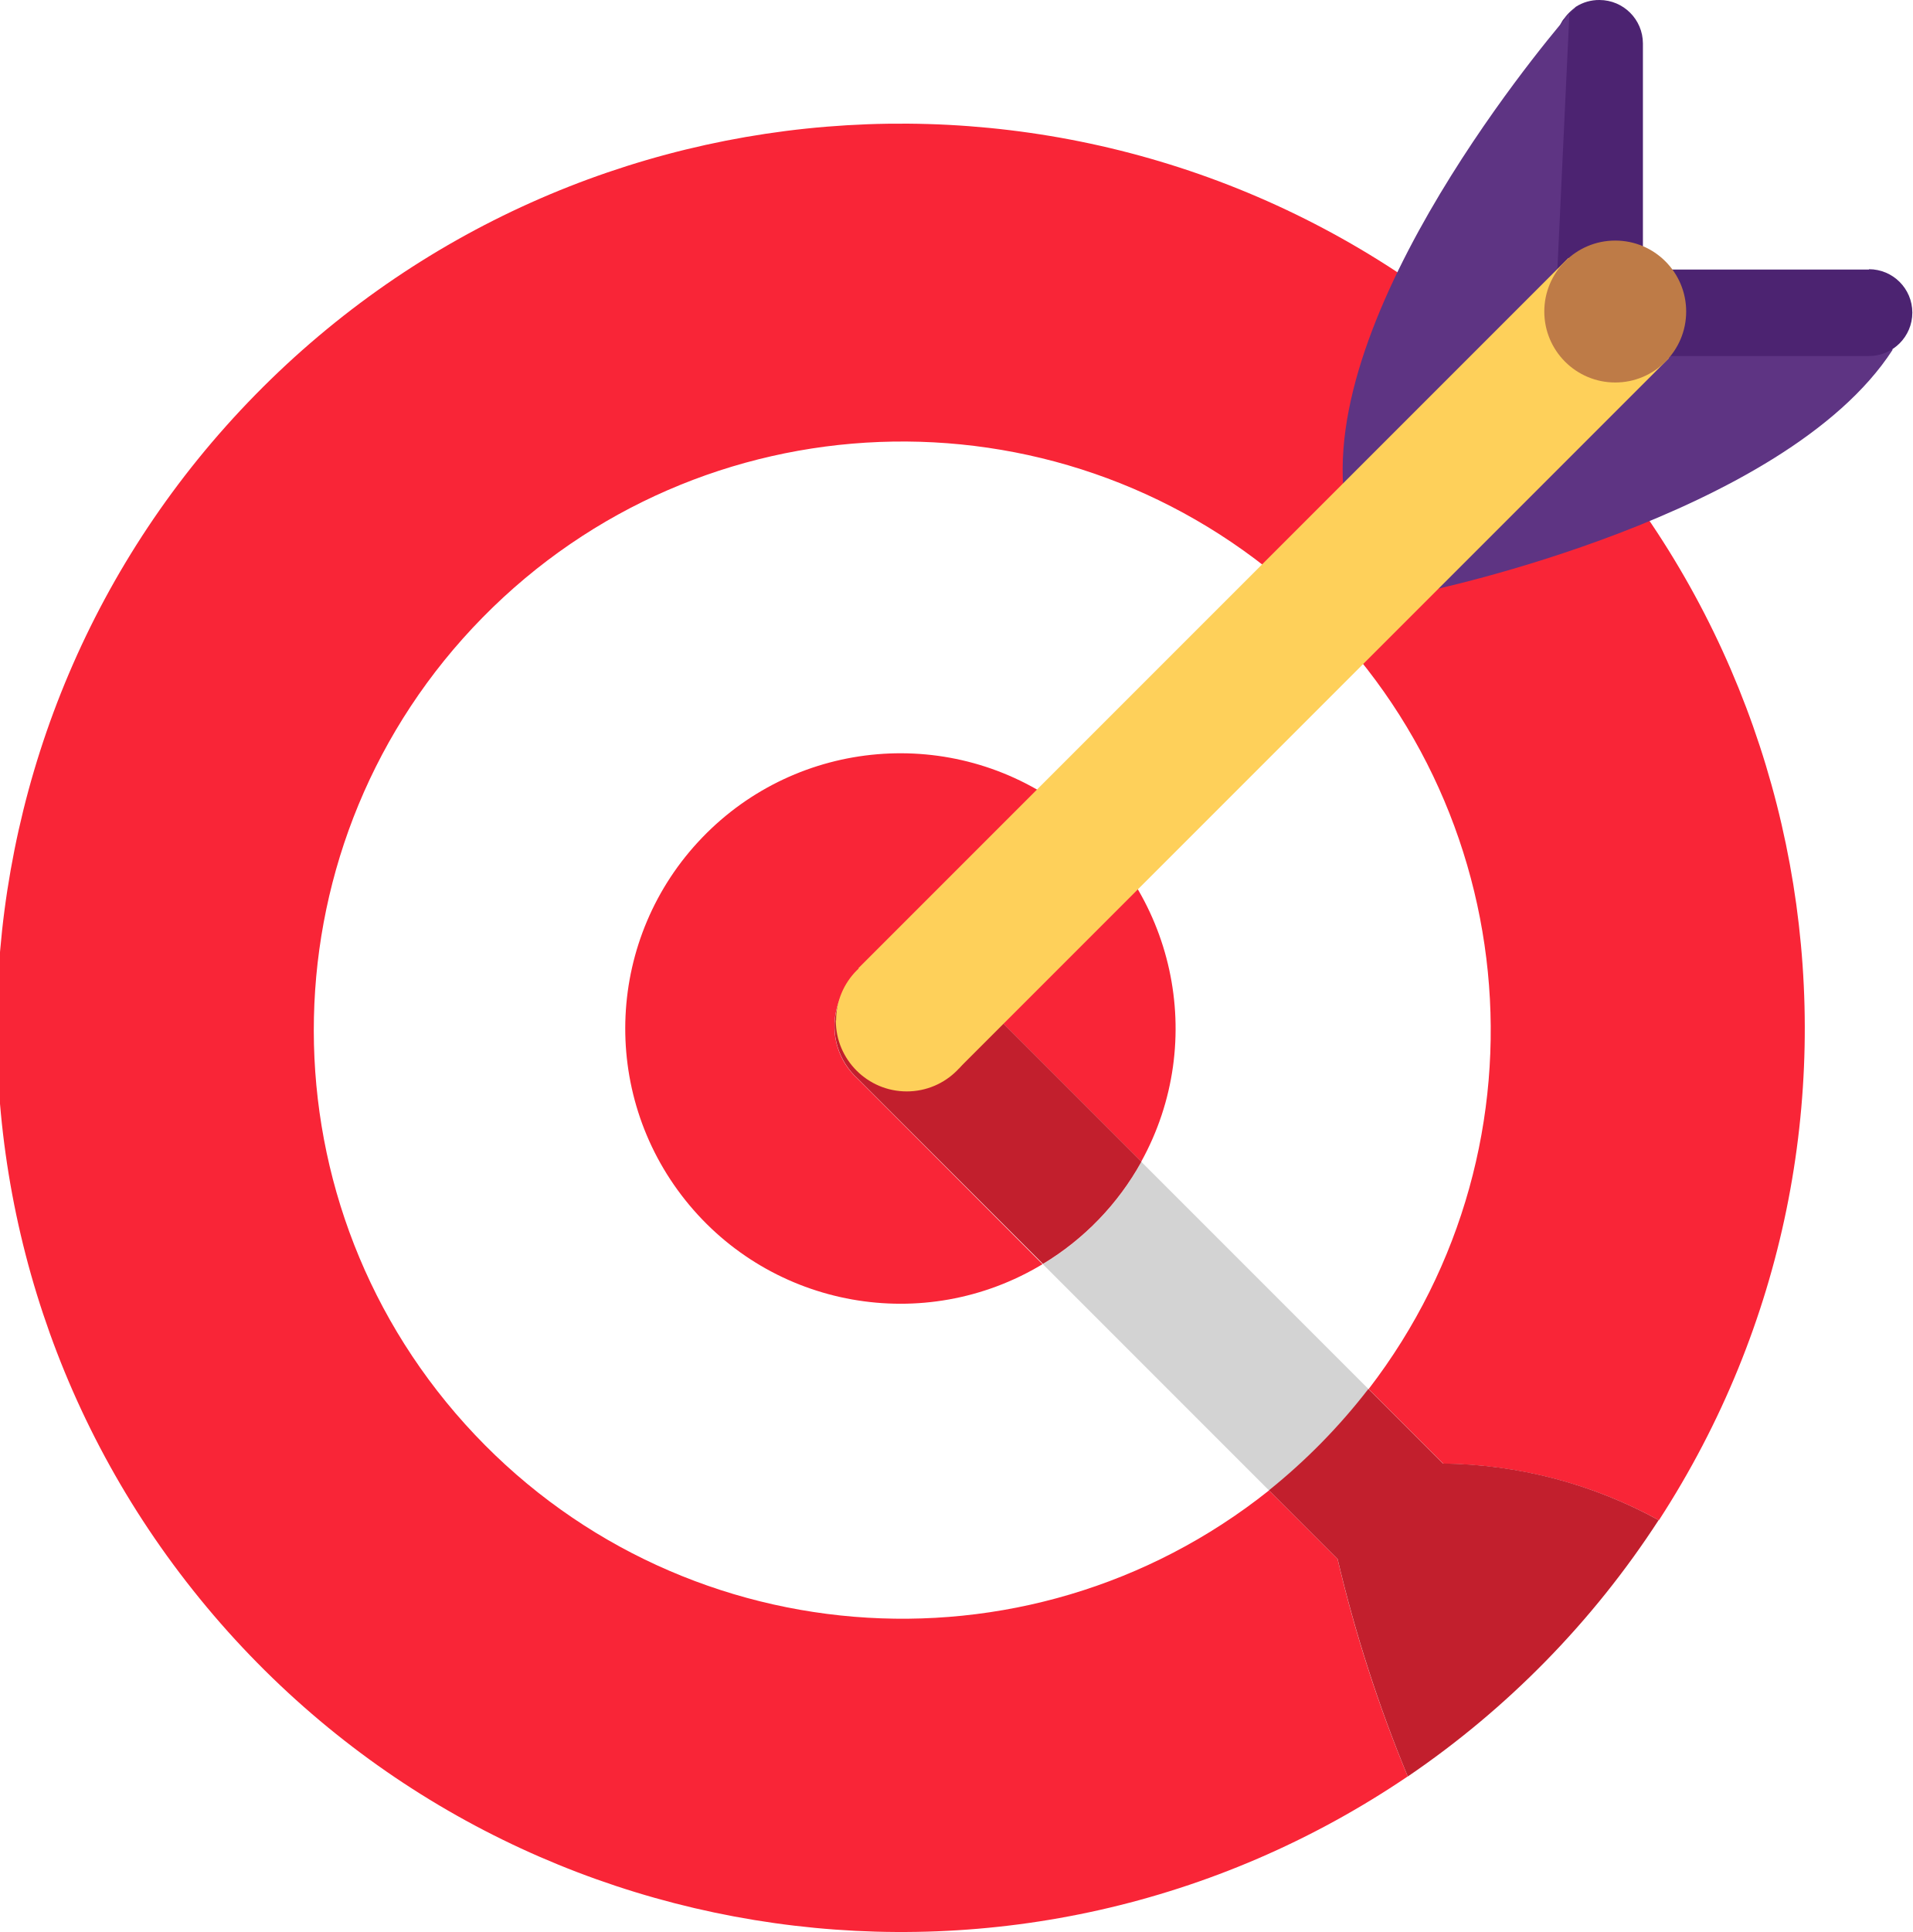
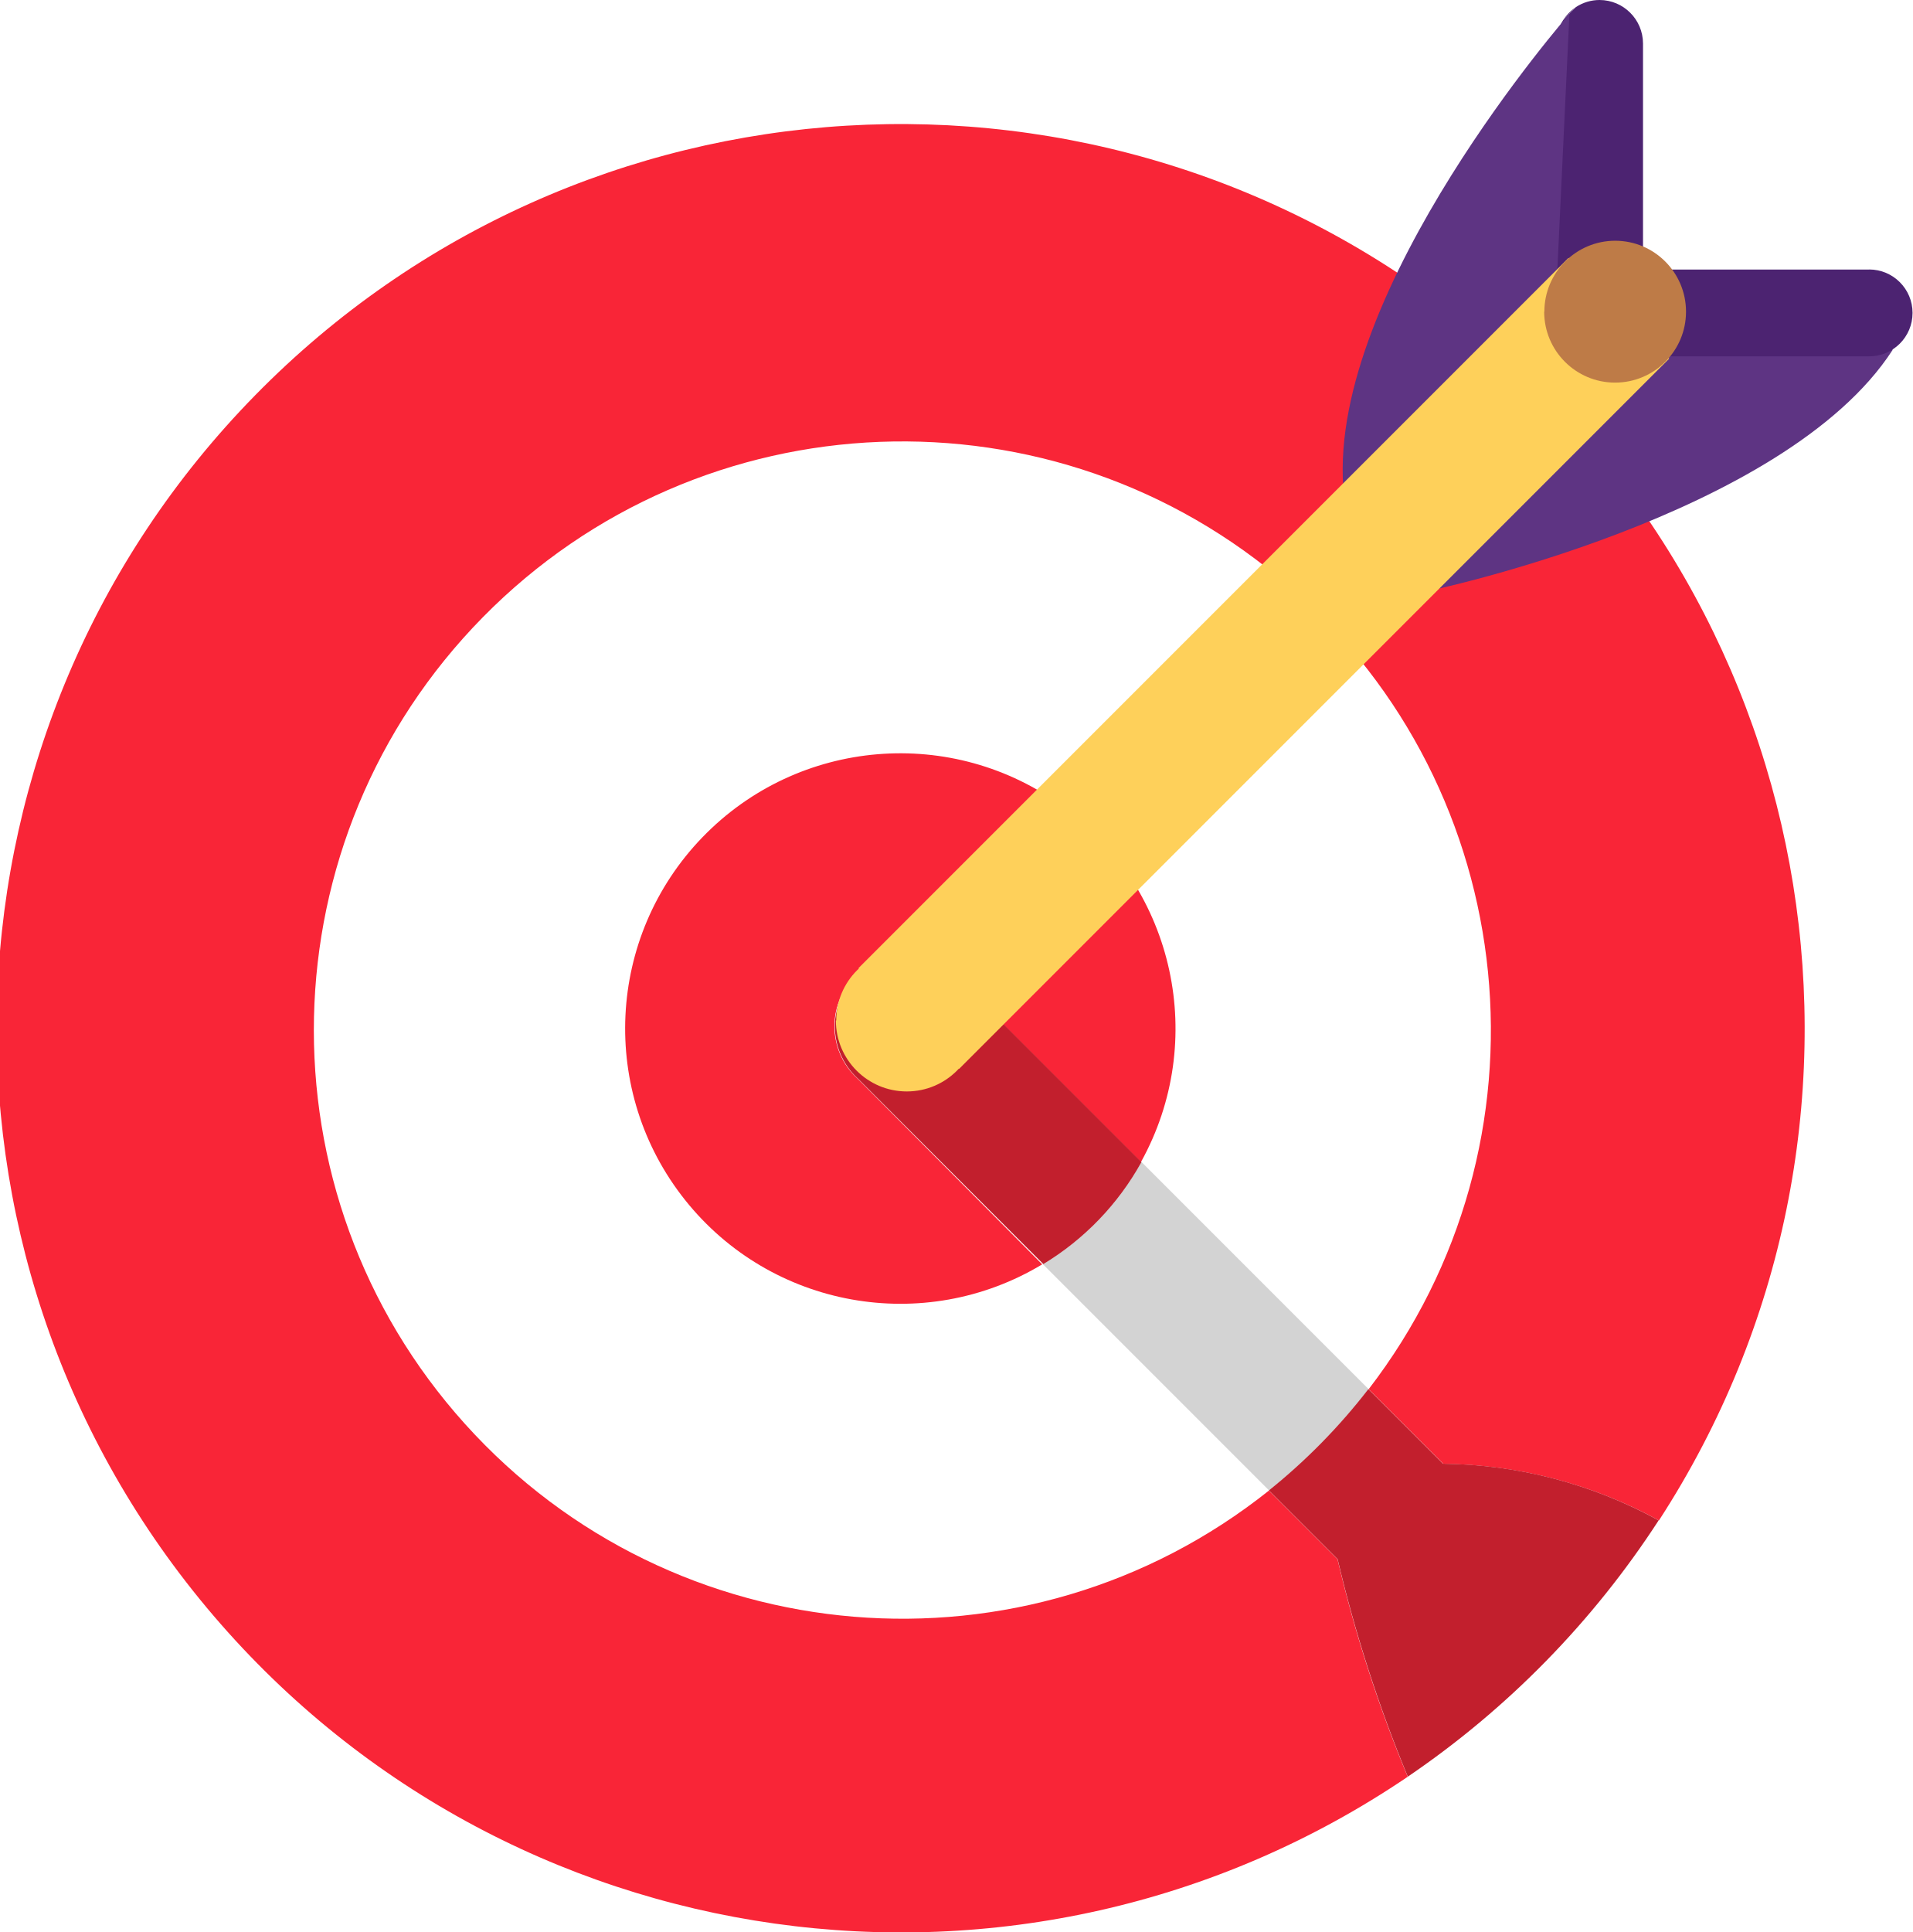
- <svg xmlns="http://www.w3.org/2000/svg" width="27.982" height="28.261" viewBox="0 0 27.982 28.261">
+ <svg xmlns="http://www.w3.org/2000/svg" width="20.899" height="21.107" viewBox="0 0 20.899 21.107">
  <g id="组_1497" data-name="组 1497" transform="translate(-117.033 -116.492)">
-     <path id="路径_498" data-name="路径 498" d="M135.6,188.935a8.61,8.61,0,1,1,1.458-1.483l1.091,1.091a6.723,6.723,0,0,1,3.156.828,13.226,13.226,0,1,0-3.675,3.747,20.423,20.423,0,0,1-1.027-3.181l-1-1Z" transform="translate(0 -50.641)" fill="#f92537" />
-     <path id="路径_499" data-name="路径 499" d="M377.5,430.682a1.036,1.036,0,1,1,1.463-1.463l.005-.006,2.678,2.678a4.026,4.026,0,1,0-1.444,1.5Z" transform="translate(-247.915 -298.407)" fill="#f92537" />
-     <path id="路径_500" data-name="路径 500" d="M543.82,593.355l3.311,3.311a8.5,8.5,0,0,0,1.455-1.483l-3.324-3.324A4.008,4.008,0,0,1,543.82,593.355Z" transform="translate(-411.529 -458.371)" fill="#d3d3d3" />
-     <path id="路径_501" data-name="路径 501" d="M470.837,516a6.714,6.714,0,0,0-3.156-.828l-1.091-1.091a8.8,8.8,0,0,1-1.455,1.483l1.005,1.005a20.743,20.743,0,0,0,1.027,3.181A13.258,13.258,0,0,0,470.837,516Zm-7.568-5.244-2.678-2.678-.005.005a1.036,1.036,0,1,0-1.463,1.463l2.706,2.706A4.01,4.01,0,0,0,463.268,510.759Z" transform="translate(-329.536 -377.272)" fill="#c21f2d" />
-     <path id="路径_502" data-name="路径 502" d="M460.134,506.01m-1.038,0a1.038,1.038,0,1,0,1.038-1.038A1.038,1.038,0,0,0,459.1,506.01Z" transform="translate(-329.834 -374.591)" fill="#fed05a" />
-     <path id="路径_503" data-name="路径 503" d="M700.911,250.848s5.232-1.085,6.815-3.529l-.064-.458-3.844.494Z" transform="translate(-563.003 -125.708)" fill="#5e3483" />
-     <path id="路径_504" data-name="路径 504" d="M756.673,119.62c.061-.064.124-.13.188-.193A.659.659,0,0,0,756.673,119.62Z" transform="translate(-616.772 -2.83)" fill="#4c2371" />
-     <path id="路径_505" data-name="路径 505" d="M758.47,120.435h-3.308v-3.308a.637.637,0,0,0-.635-.635.629.629,0,0,0-.348.1c-.064.064-.127.13-.188.193a.635.635,0,0,0-.1.337v3.943a.637.637,0,0,0,.635.635h3.943a.635.635,0,0,0,0-1.27Z" transform="translate(-614.091 0)" fill="#4c2371" />
-     <path id="路径_506" data-name="路径 506" d="M669.832,122.13s-3.52,4.02-3.308,6.925l.326.326,2.769-2.711Z" transform="translate(-529.837 -5.436)" fill="#5e3483" />
-     <path id="路径_507" data-name="路径 507" d="M478.745,222.034l1.468,1.468-10.389,10.389-1.468-1.468Z" transform="translate(-338.763 -101.769)" fill="#fed05a" />
-     <path id="路径_508" data-name="路径 508" d="M750.065,216m-1.038,0a1.038,1.038,0,1,0,1.038-1.038A1.038,1.038,0,0,0,749.027,216Z" transform="translate(-609.399 -94.951)" fill="#be7b47" />
+     <path id="路径_498" data-name="路径 498" d="M130.9,183.892a6.431,6.431,0,1,1,1.089-1.107l.815.815a5.021,5.021,0,0,1,2.357.619,9.878,9.878,0,1,0-2.745,2.8,15.255,15.255,0,0,1-.767-2.376l-.749-.749Z" transform="translate(0 -51.116)" fill="#f92537" />
+     <path id="路径_499" data-name="路径 499" d="M376.65,429.487a.774.774,0,1,1,1.093-1.093l0,0,2,2a3.007,3.007,0,1,0-1.079,1.118Z" transform="translate(-250.242 -301.207)" fill="#f92537" />
+     <path id="路径_500" data-name="路径 500" d="M543.82,592.976l2.473,2.473a6.346,6.346,0,0,0,1.087-1.107l-2.483-2.483A2.994,2.994,0,0,1,543.82,592.976Z" transform="translate(-415.391 -462.673)" fill="#d3d3d3" />
+     <path id="路径_501" data-name="路径 501" d="M467.786,513.914a5.014,5.014,0,0,0-2.357-.619l-.815-.815a6.574,6.574,0,0,1-1.087,1.107l.751.751a15.494,15.494,0,0,0,.767,2.376A9.9,9.9,0,0,0,467.786,513.914ZM462.134,510l-2-2,0,0a.774.774,0,1,0-1.093,1.093l2.021,2.021A3,3,0,0,0,462.134,510Z" transform="translate(-332.628 -380.812)" fill="#c21f2d" />
+     <path id="路径_502" data-name="路径 502" d="M459.871,505.747m-.775,0a.775.775,0,1,0,.775-.775A.775.775,0,0,0,459.1,505.747Z" transform="translate(-332.929 -378.106)" fill="#fed05a" />
+     <path id="路径_503" data-name="路径 503" d="M700.911,249.839s3.908-.81,5.09-2.636l-.047-.342-2.871.369Z" transform="translate(-568.287 -126.887)" fill="#5e3483" />
+     <path id="路径_504" data-name="路径 504" d="M756.673,119.571c.045-.047.093-.1.14-.144A.492.492,0,0,0,756.673,119.571Z" transform="translate(-622.56 -2.856)" fill="#4c2371" />
+     <path id="路径_505" data-name="路径 505" d="M757.312,119.437h-2.471v-2.471a.476.476,0,0,0-.474-.474.47.47,0,0,0-.26.078c-.048.047-.095.1-.14.144a.475.475,0,0,0-.074.252v2.945a.476.476,0,0,0,.474.474h2.945a.474.474,0,0,0,0-.949Z" transform="translate(-619.854 0)" fill="#4c2371" />
+     <path id="路径_506" data-name="路径 506" d="M668.993,122.13s-2.629,3-2.471,5.172l.243.243,2.068-2.025Z" transform="translate(-534.81 -5.487)" fill="#5e3483" />
+     <path id="路径_507" data-name="路径 507" d="M476.115,222.034l1.1,1.1-7.759,7.759-1.1-1.1Z" transform="translate(-341.942 -102.724)" fill="#fed05a" />
+     <path id="路径_508" data-name="路径 508" d="M749.8,215.739m-.775,0a.775.775,0,1,0,.775-.775A.775.775,0,0,0,749.027,215.739Z" transform="translate(-615.118 -95.842)" fill="#be7b47" />
  </g>
</svg>
